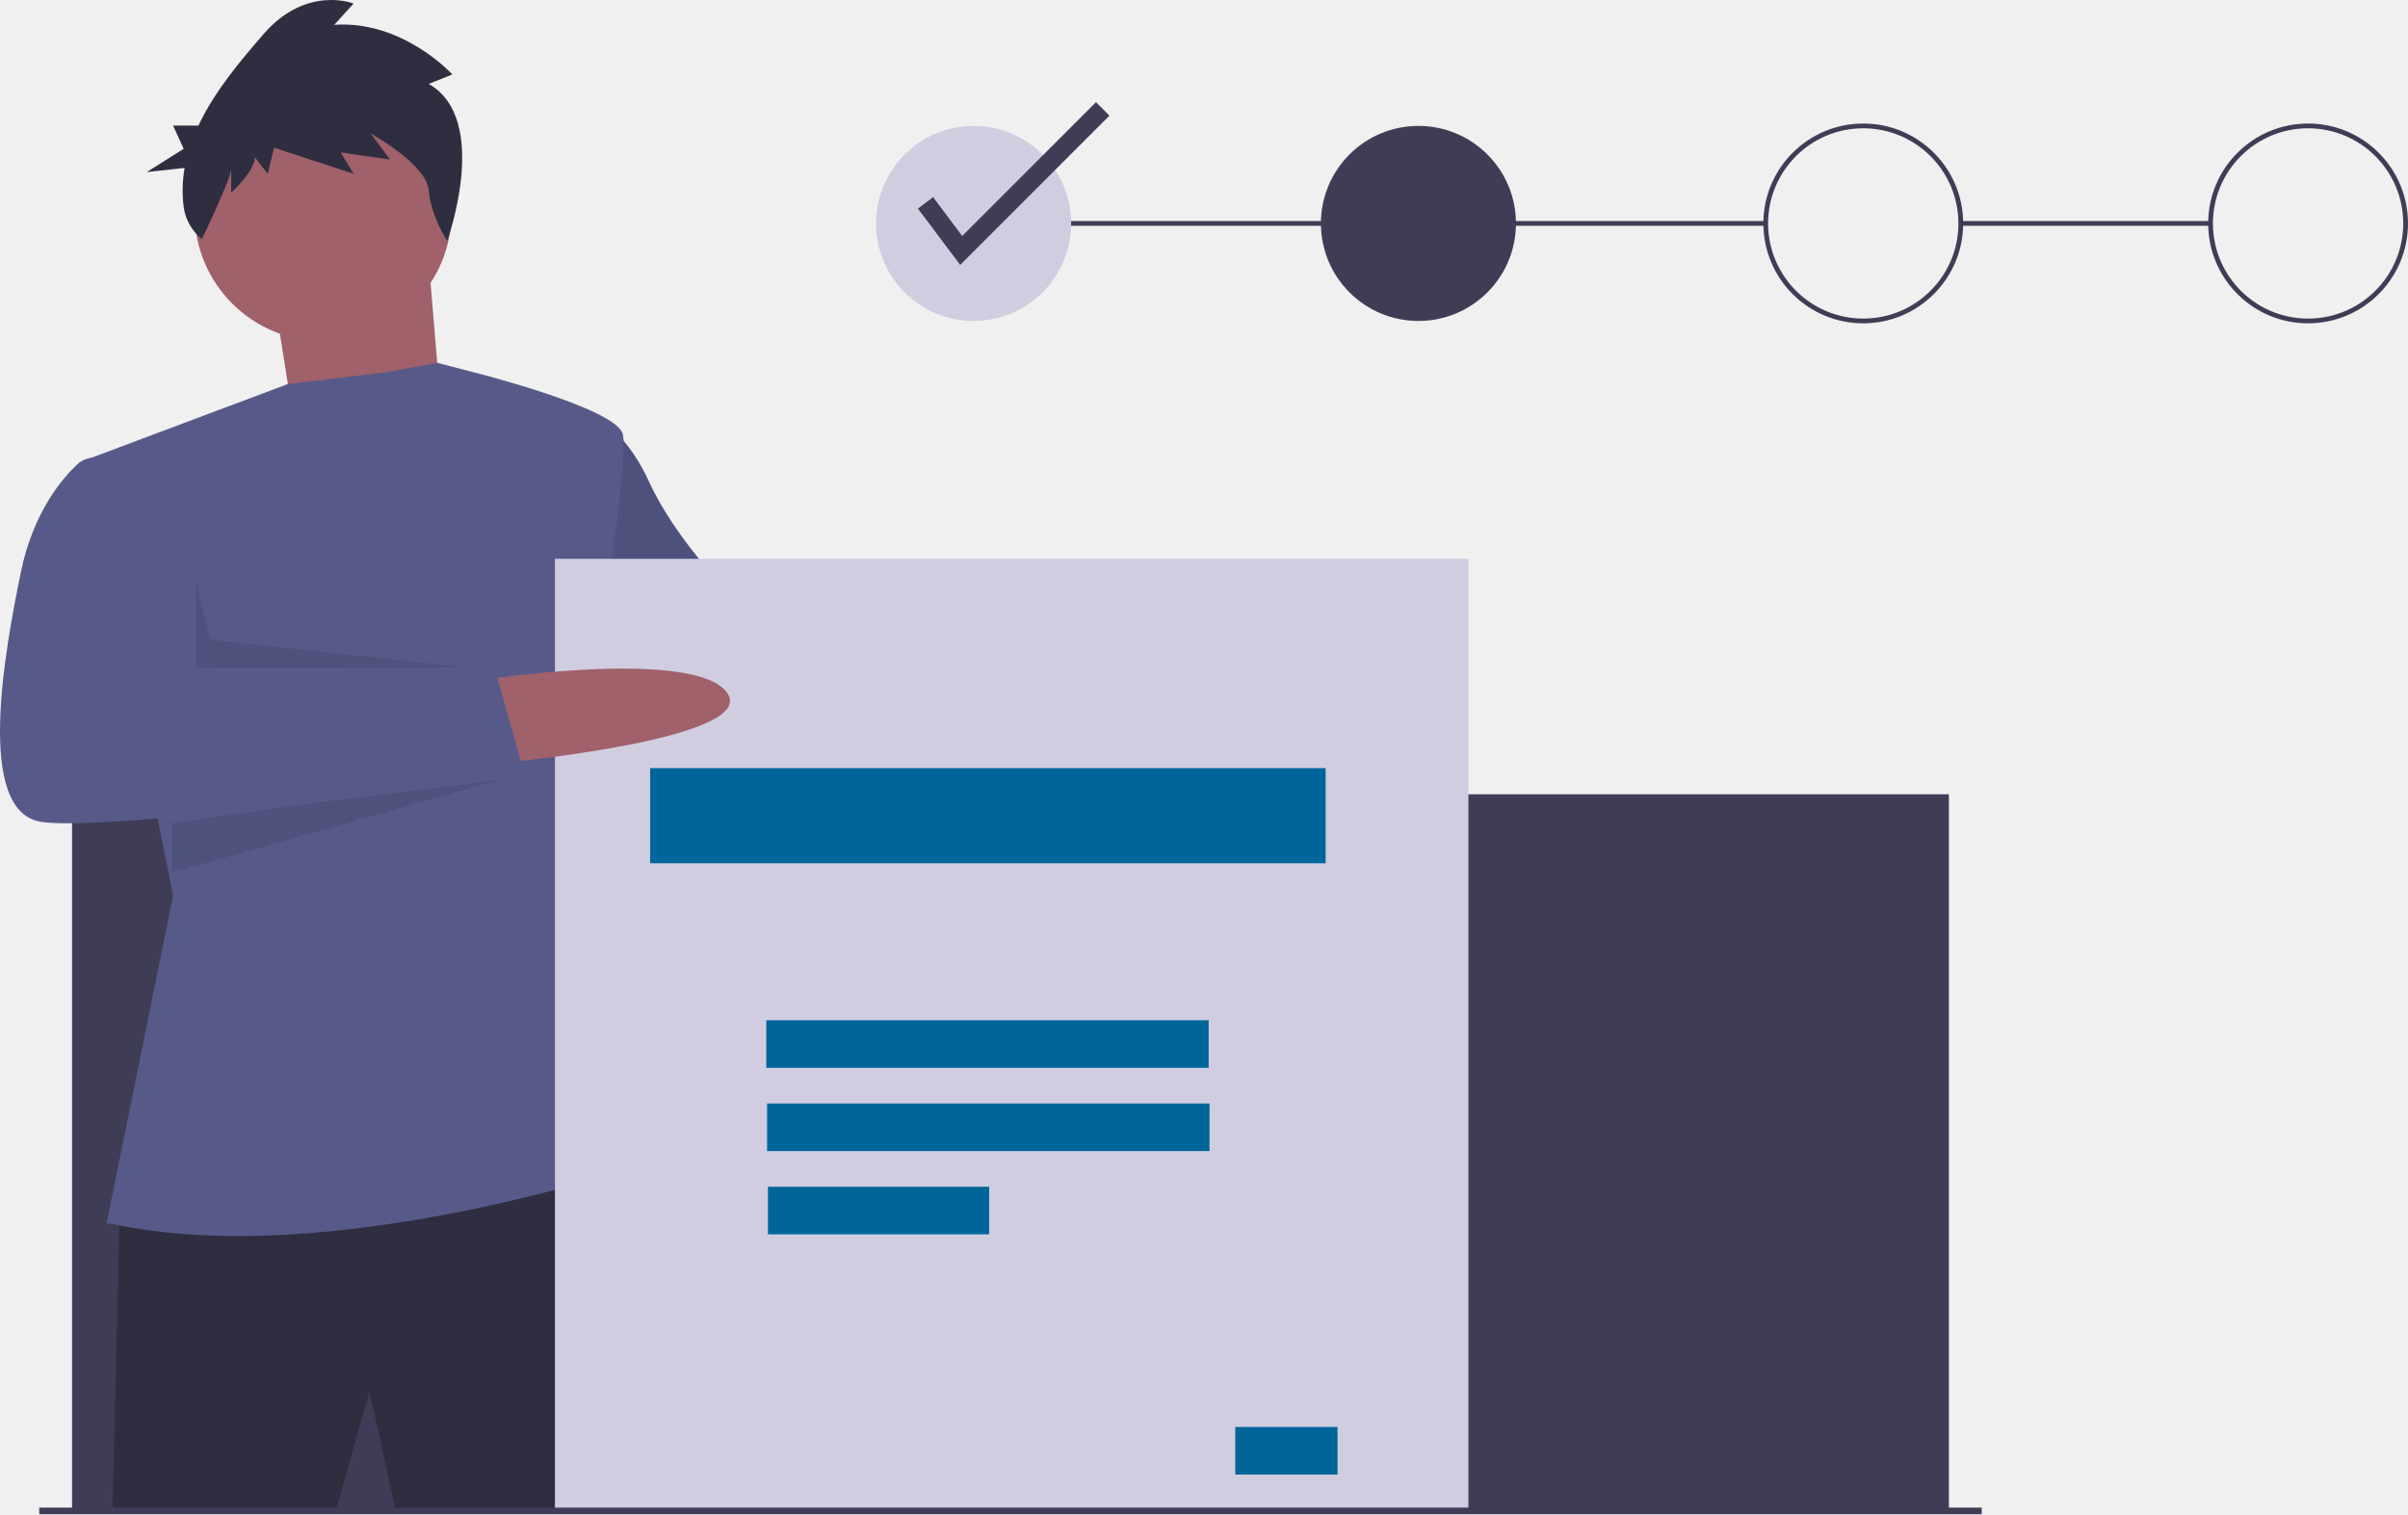
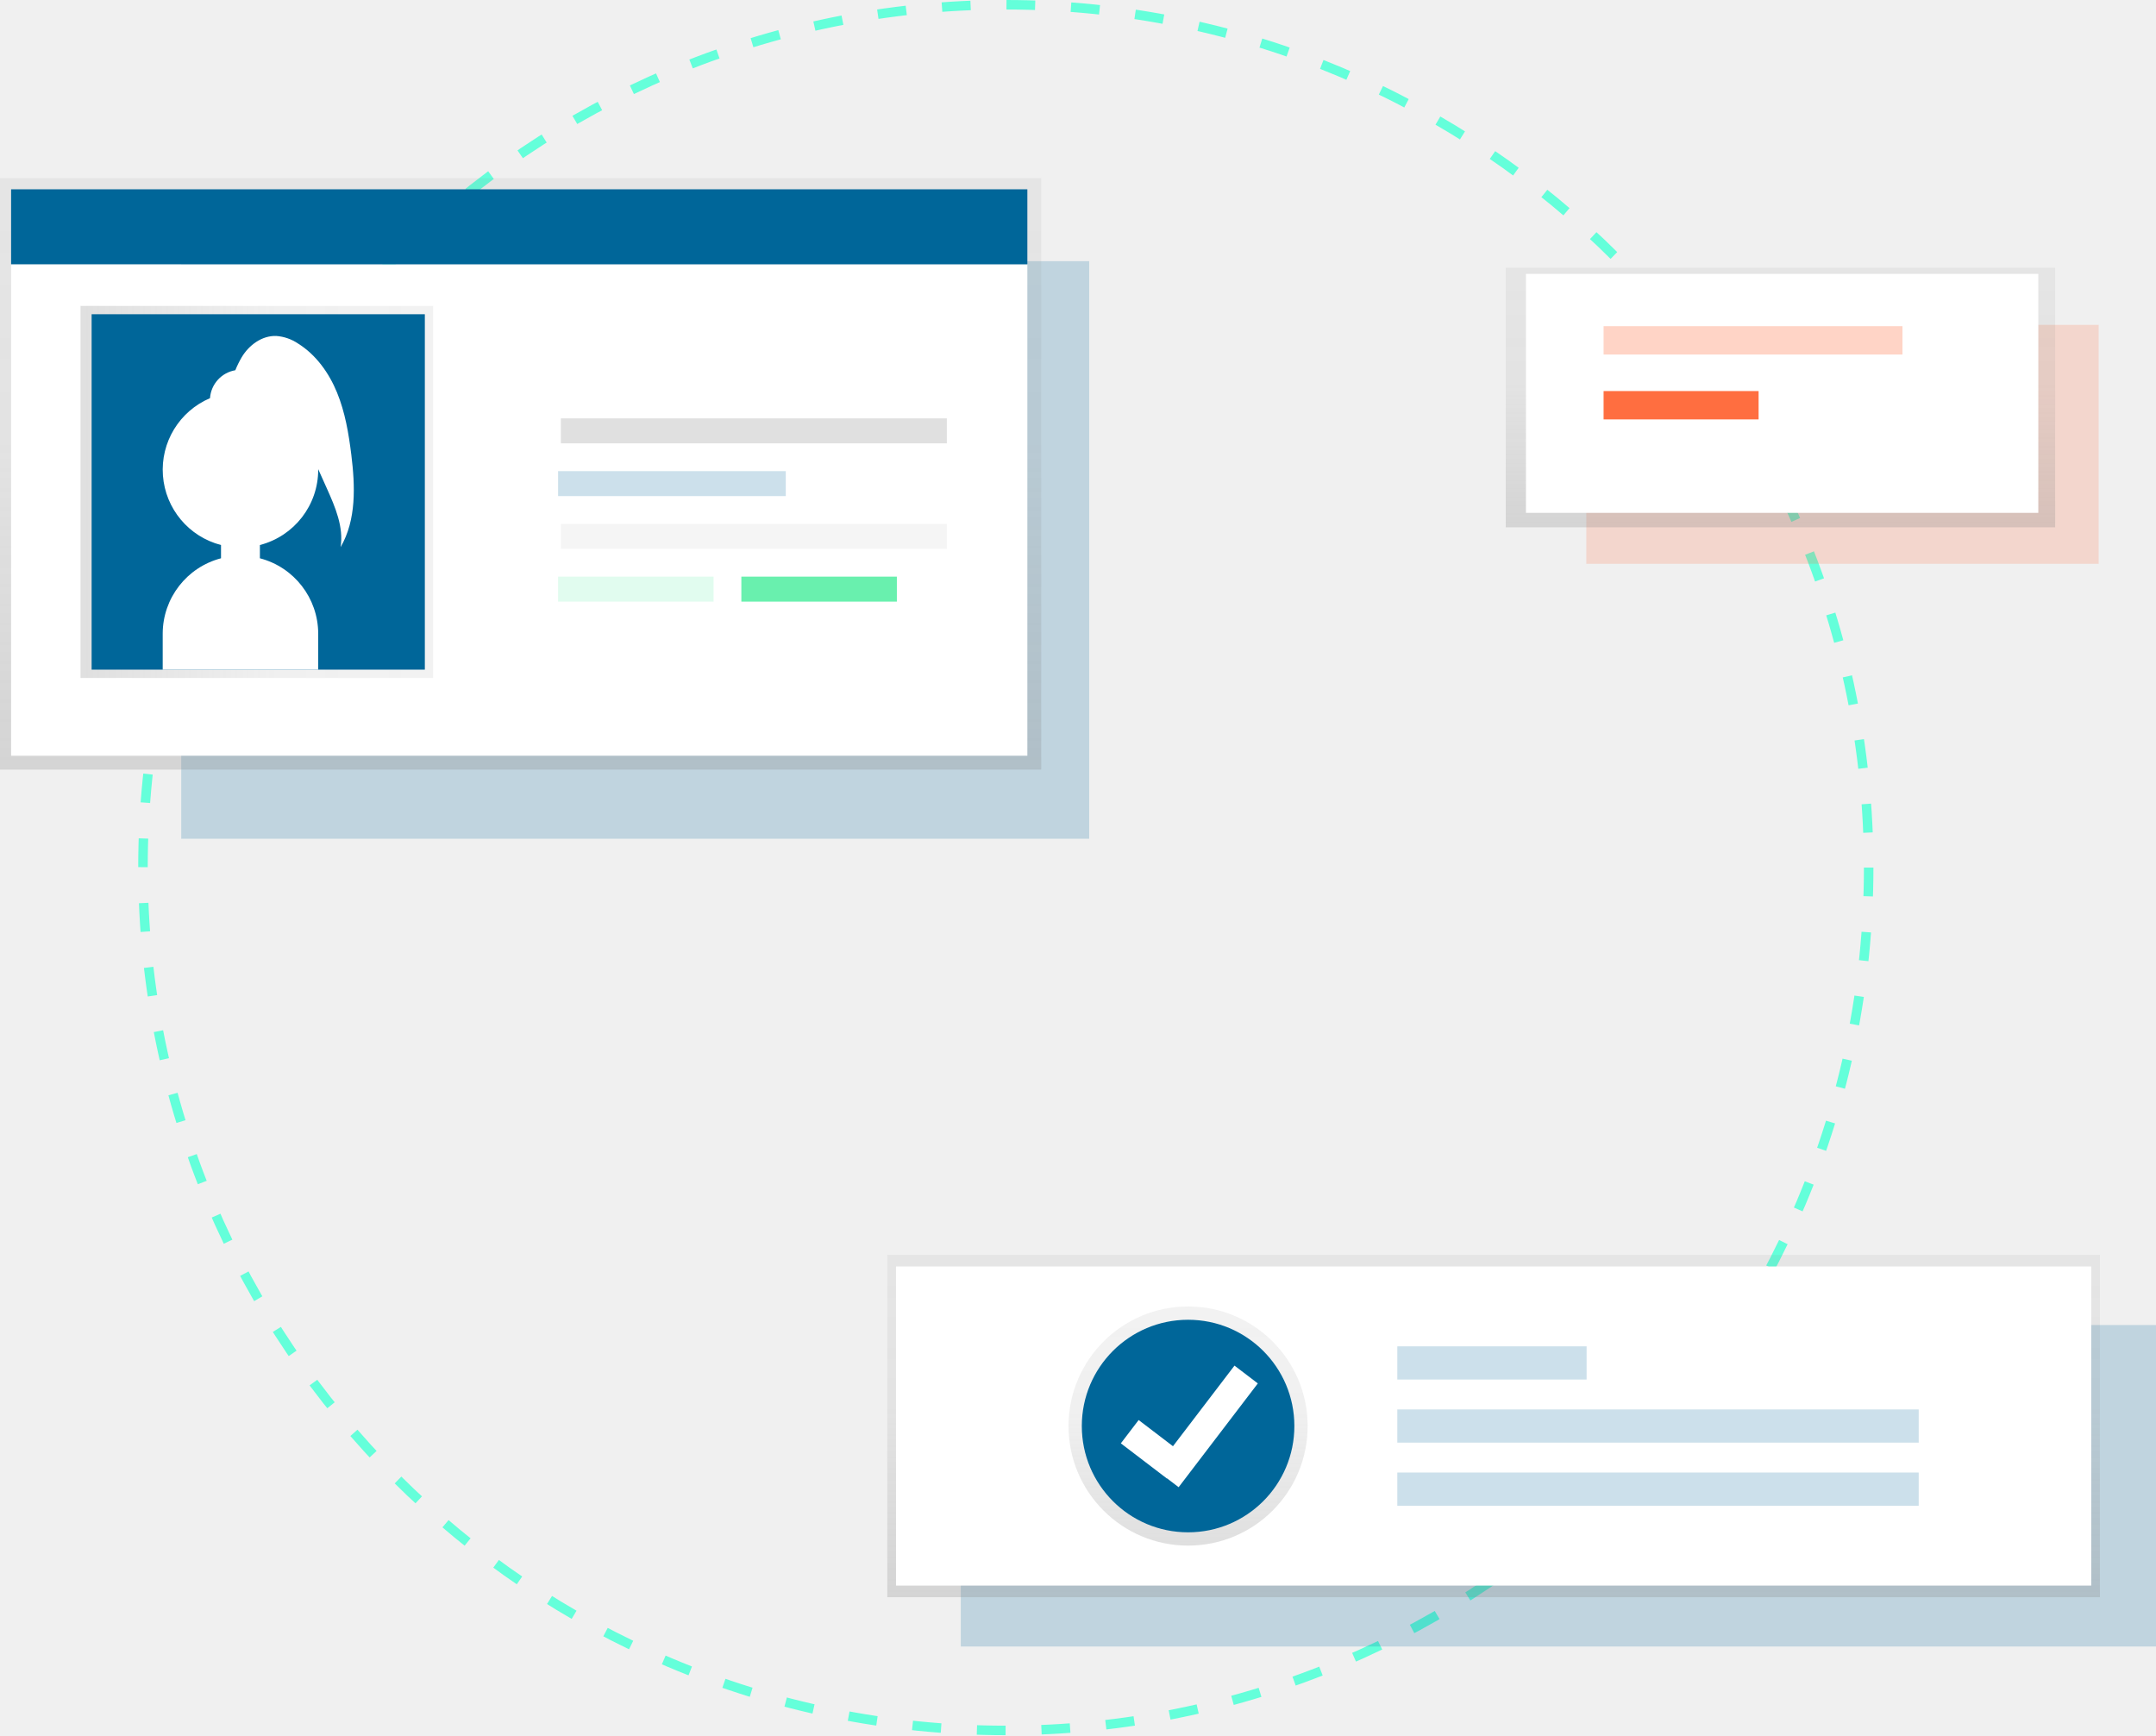
- <svg xmlns="http://www.w3.org/2000/svg" id="e4efdc2f-150c-4196-a68d-a8467dcc9971" data-name="Layer 1" width="1012.293" height="636.613" viewBox="0 0 1012.293 636.613">
-   <path d="M472.647,398.128s83,4,88,33-97,3-97,3Z" transform="translate(-93.85347 -131.6937)" fill="#a0616a" />
-   <path d="M341.647,306.128s14,4,25,28,33,46,33,46l89,17-15,45-85-11-53-30Z" transform="translate(-93.85347 -131.6937)" fill="#575a89" />
-   <path d="M341.647,306.128s14,4,25,28,33,46,33,46l89,17-15,45-85-11-53-30Z" transform="translate(-93.85347 -131.6937)" opacity="0.1" />
-   <rect x="824.293" y="92.934" width="105" height="2" fill="#3f3d56" />
-   <rect x="409.293" y="92.934" width="333" height="2" fill="#3f3d56" />
-   <rect x="30.293" y="333.934" width="789" height="301" fill="#3f3d56" />
-   <polygon points="115.793 128.434 124.793 185.434 186.793 188.434 179.793 104.434 115.793 128.434" fill="#a0616a" />
-   <path d="M144.147,640.628l-3,126h94l14-50,11,50h98s2-144-9-145S144.147,640.628,144.147,640.628Z" transform="translate(-93.85347 -131.6937)" fill="#2f2e41" />
-   <circle cx="135.793" cy="89.434" r="54" fill="#a0616a" />
-   <path d="M138.647,646.128l28-138-37-183,85.214-31.976,41.786-5.024,21.007-3.921,14.993,3.921s60,15,63,26-12,101-12,101l-14,74,31,133s-129,44-220,24Z" transform="translate(-93.85347 -131.6937)" fill="#575a89" />
-   <polygon points="82.293 243.934 82.293 280.934 200.285 281.095 88.293 268.934 82.293 243.934" opacity="0.1" />
-   <polygon points="72.159 346.12 220.293 324.934 72.159 366.89 72.159 346.12" opacity="0.1" />
-   <polygon points="307.293 248.934 291.412 306.159 318.293 250.822 307.293 248.934" opacity="0.1" />
-   <path d="M274.087,166.972l9.93-3.975s-20.763-22.859-49.65-20.871l8.125-8.945s-19.86-7.951-37.915,12.92c-9.491,10.971-20.472,23.868-27.318,38.395H166.625l4.438,9.773-15.534,9.773,15.945-1.755a54.612,54.612,0,0,0-.433,16.21,20.974,20.974,0,0,0,7.68,13.721h0s12.315-25.491,12.315-29.467v9.939s9.93-8.945,9.93-14.908l5.416,6.957,2.708-10.932,33.401,10.932-5.416-8.945,20.763,2.982-8.125-10.932s23.471,12.92,24.374,23.853c.903,10.932,7.773,21.291,7.773,21.291S300.267,181.879,274.087,166.972Z" transform="translate(-93.85347 -131.6937)" fill="#2f2e41" />
-   <rect x="233.293" y="234.934" width="384" height="401" fill="#d0cde1" />
-   <rect x="273.293" y="322.934" width="284" height="40" fill="#006699" />
-   <rect x="322.116" y="428.934" width="185.994" height="20" fill="#006699" />
-   <rect x="322.475" y="463.934" width="185.994" height="20" fill="#006699" />
-   <rect x="322.834" y="498.934" width="92.997" height="20" fill="#006699" />
-   <rect x="519.293" y="599.934" width="43" height="20" fill="#006699" />
-   <path d="M299.647,417.128s87-13,100,6-92,29-92,29Z" transform="translate(-93.85347 -131.6937)" fill="#a0616a" />
-   <path d="M139.647,324.128h-6.266a10.215,10.215,0,0,0-6.956,2.707c-5.948,5.523-18.525,19.775-23.778,45.293-7,34-19,100,8,105s204-19,204-19l-13-46-128,1s2-22-2-36S139.647,324.128,139.647,324.128Z" transform="translate(-93.85347 -131.6937)" fill="#575a89" />
-   <circle cx="409.293" cy="93.934" r="41" fill="#d0cde1" />
-   <circle cx="596.293" cy="93.934" r="41" fill="#3f3d56" />
-   <path d="M877.147,267.628a42,42,0,1,1,42-42A42.047,42.047,0,0,1,877.147,267.628Zm0-82a40,40,0,1,0,40,40A40.046,40.046,0,0,0,877.147,185.628Z" transform="translate(-93.85347 -131.6937)" fill="#3f3d56" />
-   <path d="M1064.147,267.628a42,42,0,1,1,42-42A42.047,42.047,0,0,1,1064.147,267.628Zm0-82a40,40,0,1,0,40,40A40.046,40.046,0,0,0,1064.147,185.628Z" transform="translate(-93.85347 -131.6937)" fill="#3f3d56" />
-   <polygon points="403.641 111.377 385.873 87.688 392.273 82.887 404.506 99.197 460.745 42.959 466.401 48.615 403.641 111.377" fill="#3f3d56" />
-   <rect x="16.496" y="633.831" width="816.595" height="2.782" fill="#3f3d56" />
+ <svg xmlns="http://www.w3.org/2000/svg" xmlns:xlink="http://www.w3.org/1999/xlink" id="d0a49112-1639-4682-9529-9d2abcda4fd6" data-name="Layer 1" width="907.03" height="730" viewBox="0 0 907.03 730">
+   <defs>
+     <linearGradient id="266ddccd-2bf2-4e28-b2e5-5ae966d4800f" x1="219.02" y1="323.78" x2="219.02" y2="74.96" gradientUnits="userSpaceOnUse">
+       <stop offset="0" stop-color="gray" stop-opacity="0.25" />
+       <stop offset="0.54" stop-color="gray" stop-opacity="0.12" />
+       <stop offset="1" stop-color="gray" stop-opacity="0.1" />
+     </linearGradient>
+     <linearGradient id="626d076d-6f89-411f-83f5-9b8674077322" x1="33.88" y1="206.96" x2="182.23" y2="206.96" xlink:href="#266ddccd-2bf2-4e28-b2e5-5ae966d4800f" />
+     <linearGradient id="e2ac2573-f441-4fda-b2ca-fa87ebeba1c3" x1="749.04" y1="221.83" x2="749.04" y2="112.64" xlink:href="#266ddccd-2bf2-4e28-b2e5-5ae966d4800f" />
+     <linearGradient id="bb3d1d29-a72a-47e9-9ad6-cff955e05eb4" x1="628.36" y1="671.95" x2="628.36" y2="527.93" xlink:href="#266ddccd-2bf2-4e28-b2e5-5ae966d4800f" />
+     <linearGradient id="69187472-cad7-4cbf-a29f-e953f1d019d9" x1="499.83" y1="650.24" x2="499.83" y2="549.64" xlink:href="#266ddccd-2bf2-4e28-b2e5-5ae966d4800f" />
+   </defs>
+   <circle cx="423.15" cy="365" r="363" fill="none" stroke="#64ffda" stroke-miterlimit="10" stroke-width="4" stroke-dasharray="12.07 15.09" />
+   <rect x="76.24" y="109.89" width="381.98" height="242.97" fill="#006699" opacity="0.2" />
+   <rect y="74.96" width="438.05" height="248.81" fill="url(#266ddccd-2bf2-4e28-b2e5-5ae966d4800f)" />
+   <rect x="4.67" y="111.18" width="427.54" height="206.76" fill="#fff" />
+   <rect x="33.88" y="128.7" width="148.35" height="156.53" fill="url(#626d076d-6f89-411f-83f5-9b8674077322)" />
+   <rect x="38.55" y="132.2" width="140.18" height="149.52" fill="#006699" />
+   <path d="M294.27,276.24c-1.1-8.88-2.61-17.81-6-26.09s-8.86-15.94-16.46-20.66a18.81,18.81,0,0,0-9.1-3.15c-6-.21-11.45,3.8-14.52,8.91a41.57,41.57,0,0,0-2.71,5.51,12.83,12.83,0,0,0-10.65,11.75,32.72,32.72,0,0,0,4.63,61.78v5.58a32.84,32.84,0,0,0-24.53,31.67v15.19h65.42V351.54a32.84,32.84,0,0,0-24.53-31.67v-5.58a32.72,32.72,0,0,0,24.53-31.68c0-.08,0-.15,0-.23l3.68,8.19c3.5,7.8,7.09,16.18,5.73,24.62C296.46,303.71,295.9,289.46,294.27,276.24Z" transform="translate(-146.48 -85)" fill="#fff" />
+   <rect x="4.67" y="79.64" width="427.54" height="31.54" fill="#006699" />
+   <rect x="235.96" y="176.01" width="162.37" height="10.51" fill="#e0e0e0" />
+   <rect x="235.96" y="220.4" width="162.37" height="10.51" fill="#f5f5f5" />
+   <rect x="234.79" y="198.2" width="95.79" height="10.51" fill="#006699" opacity="0.2" />
+   <rect x="234.79" y="242.59" width="65.42" height="10.51" fill="#69f0ae" opacity="0.2" />
+   <rect x="311.89" y="242.59" width="65.42" height="10.51" fill="#69f0ae" />
+   <rect x="667.36" y="136.67" width="215.55" height="100.52" fill="#ff6e40" opacity="0.2" />
+   <rect x="633.47" y="112.64" width="231.14" height="109.19" fill="url(#e2ac2573-f441-4fda-b2ca-fa87ebeba1c3)" />
+   <rect x="641.97" y="115.24" width="215.55" height="100.52" fill="#fff" />
+   <rect x="674.63" y="137.22" width="125.74" height="11.93" fill="#ff6e40" opacity="0.3" />
+   <rect x="674.63" y="164.52" width="65.21" height="11.93" fill="#ff6e40" />
+   <rect x="404.2" y="557.44" width="502.83" height="135.25" fill="#006699" opacity="0.2" />
+   <rect x="373.29" y="527.93" width="510.15" height="144.01" fill="url(#bb3d1d29-a72a-47e9-9ad6-cff955e05eb4)" />
+   <rect x="376.95" y="532.81" width="502.83" height="134.25" fill="#fff" />
+   <circle cx="499.83" cy="599.94" r="50.3" fill="url(#69187472-cad7-4cbf-a29f-e953f1d019d9)" />
+   <circle cx="499.83" cy="599.94" r="44.71" fill="#006699" />
+   <g opacity="0.2">
+     <rect x="587.85" y="566.41" width="79.64" height="13.97" fill="#006699" />
+     <rect x="587.85" y="592.95" width="219.35" height="13.97" fill="#006699" />
+     <rect x="587.85" y="619.5" width="219.35" height="13.97" fill="#006699" />
+   </g>
+   <polygon points="529.17 582.01 519.35 574.52 493.47 608.43 479.03 597.41 471.54 607.22 490.9 622 490.95 621.93 495.85 625.67 529.17 582.01" fill="#fff" />
</svg>
